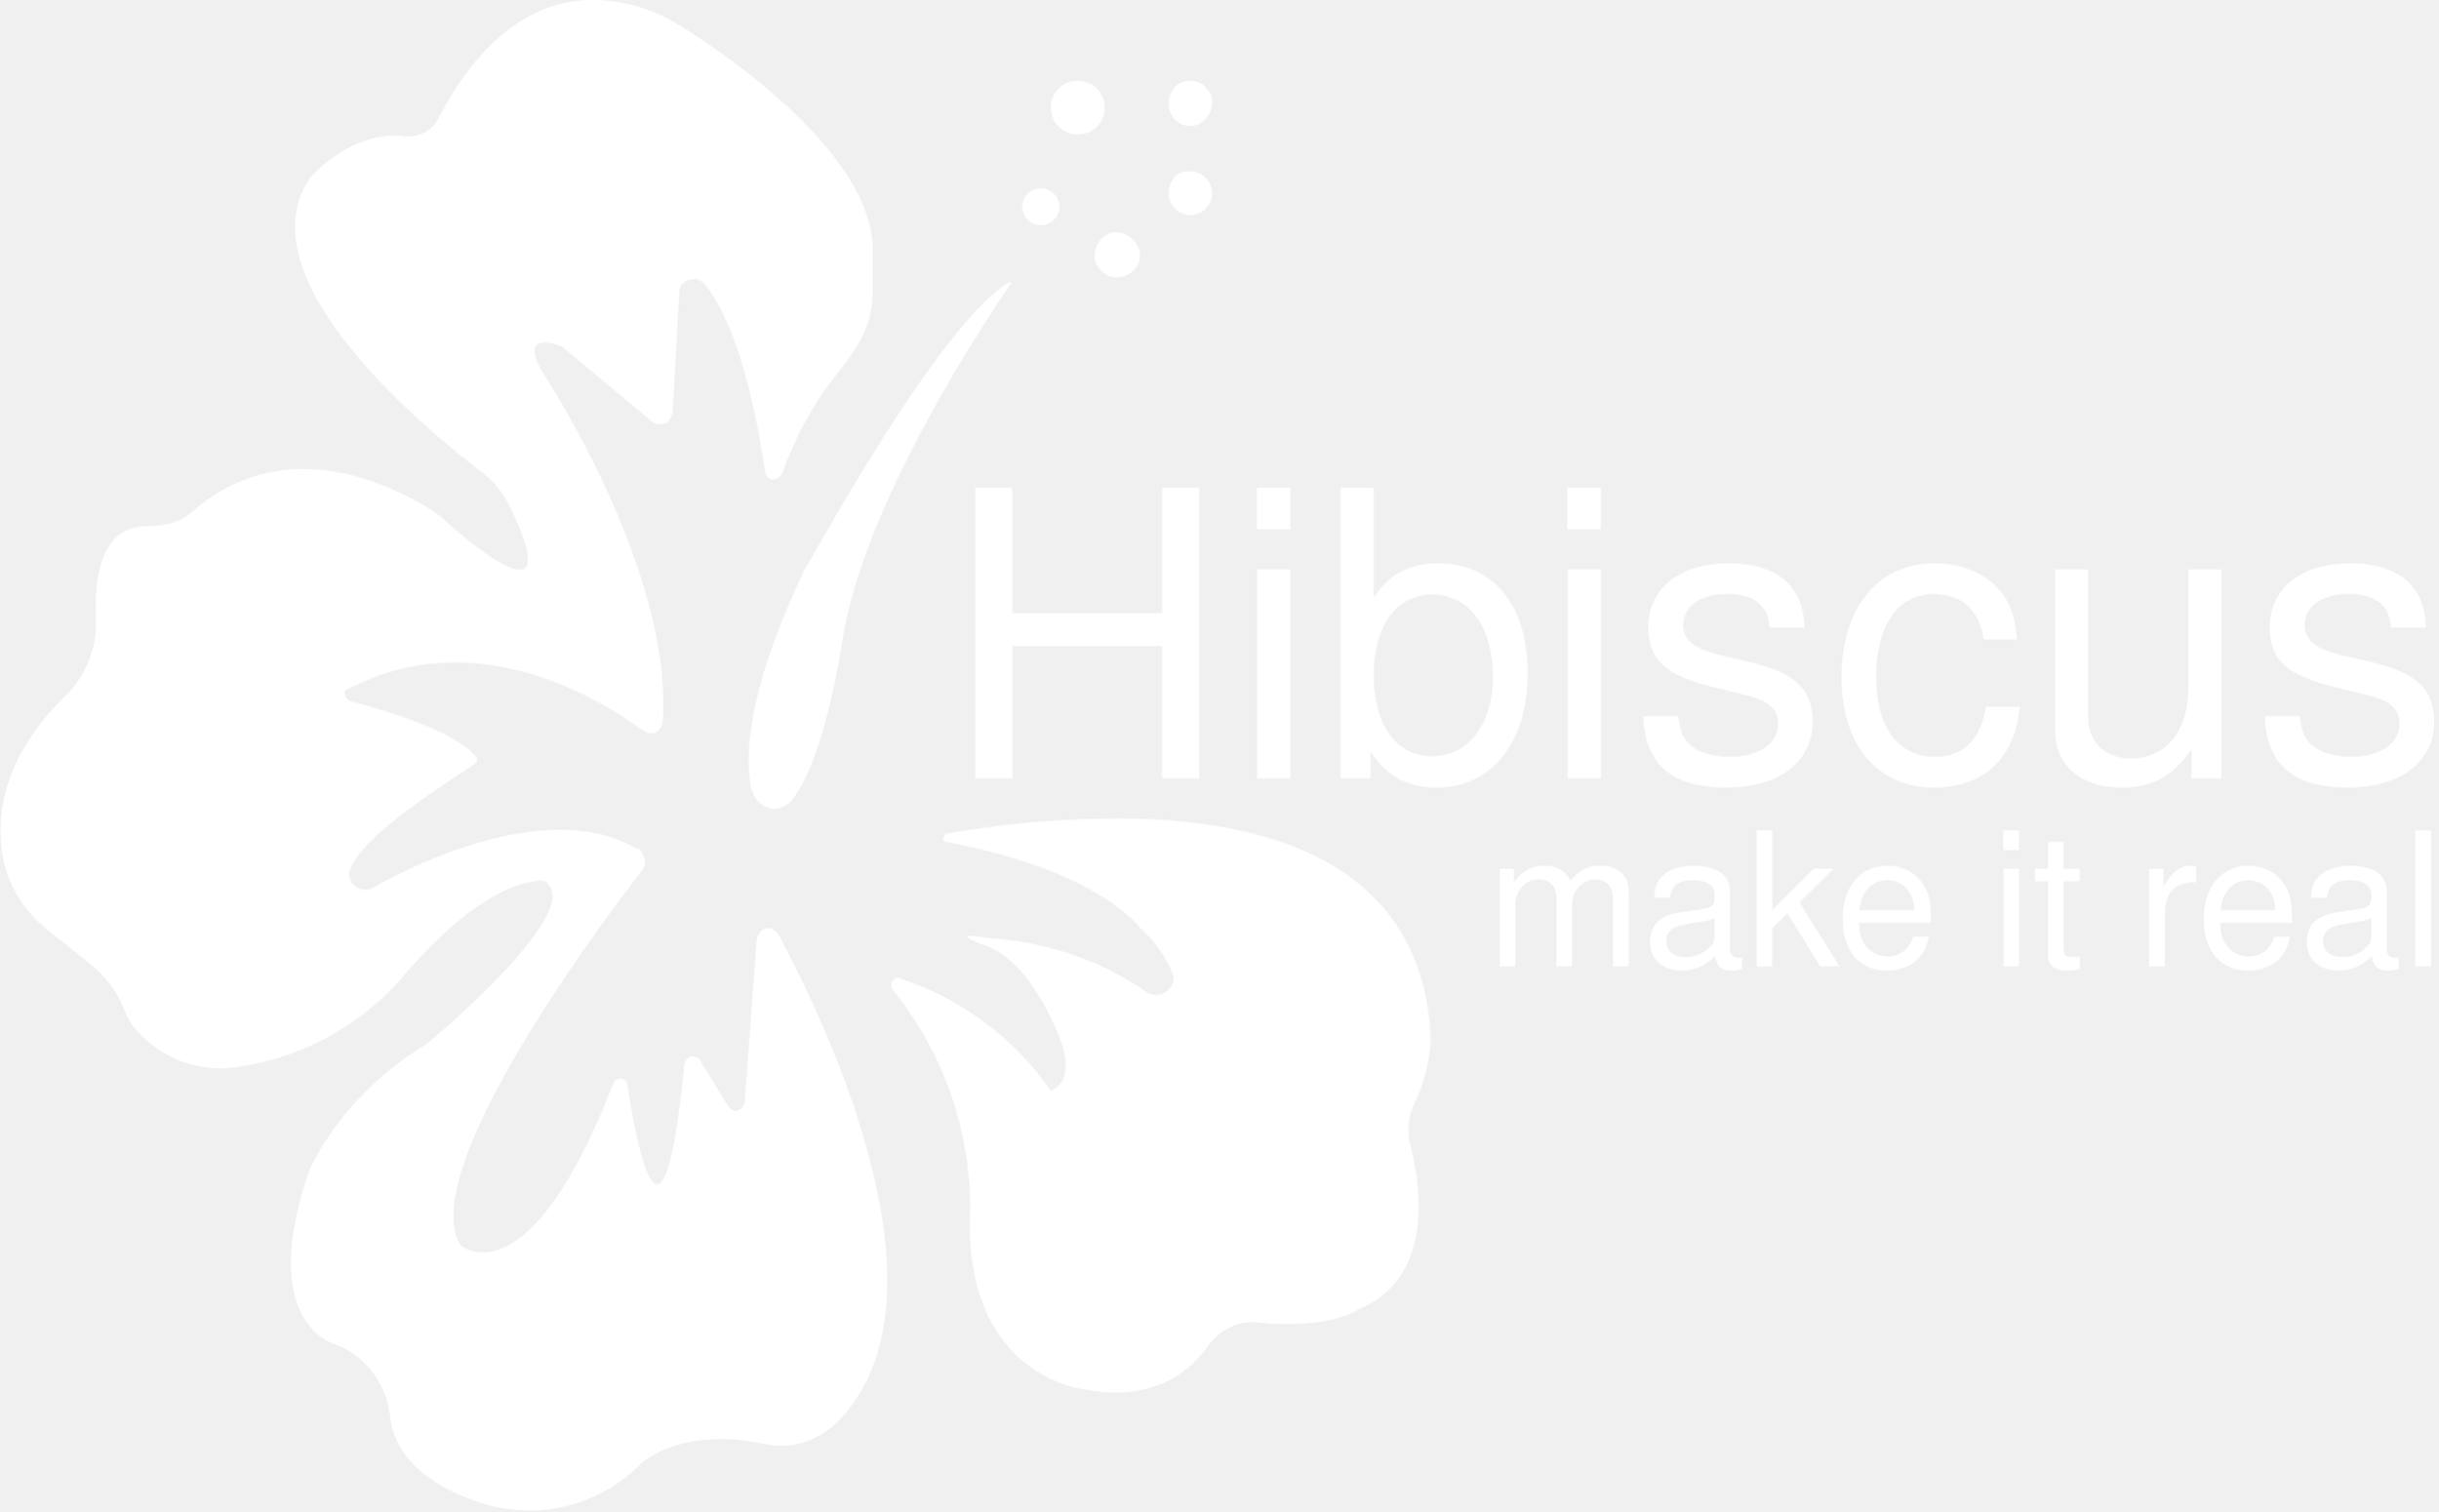
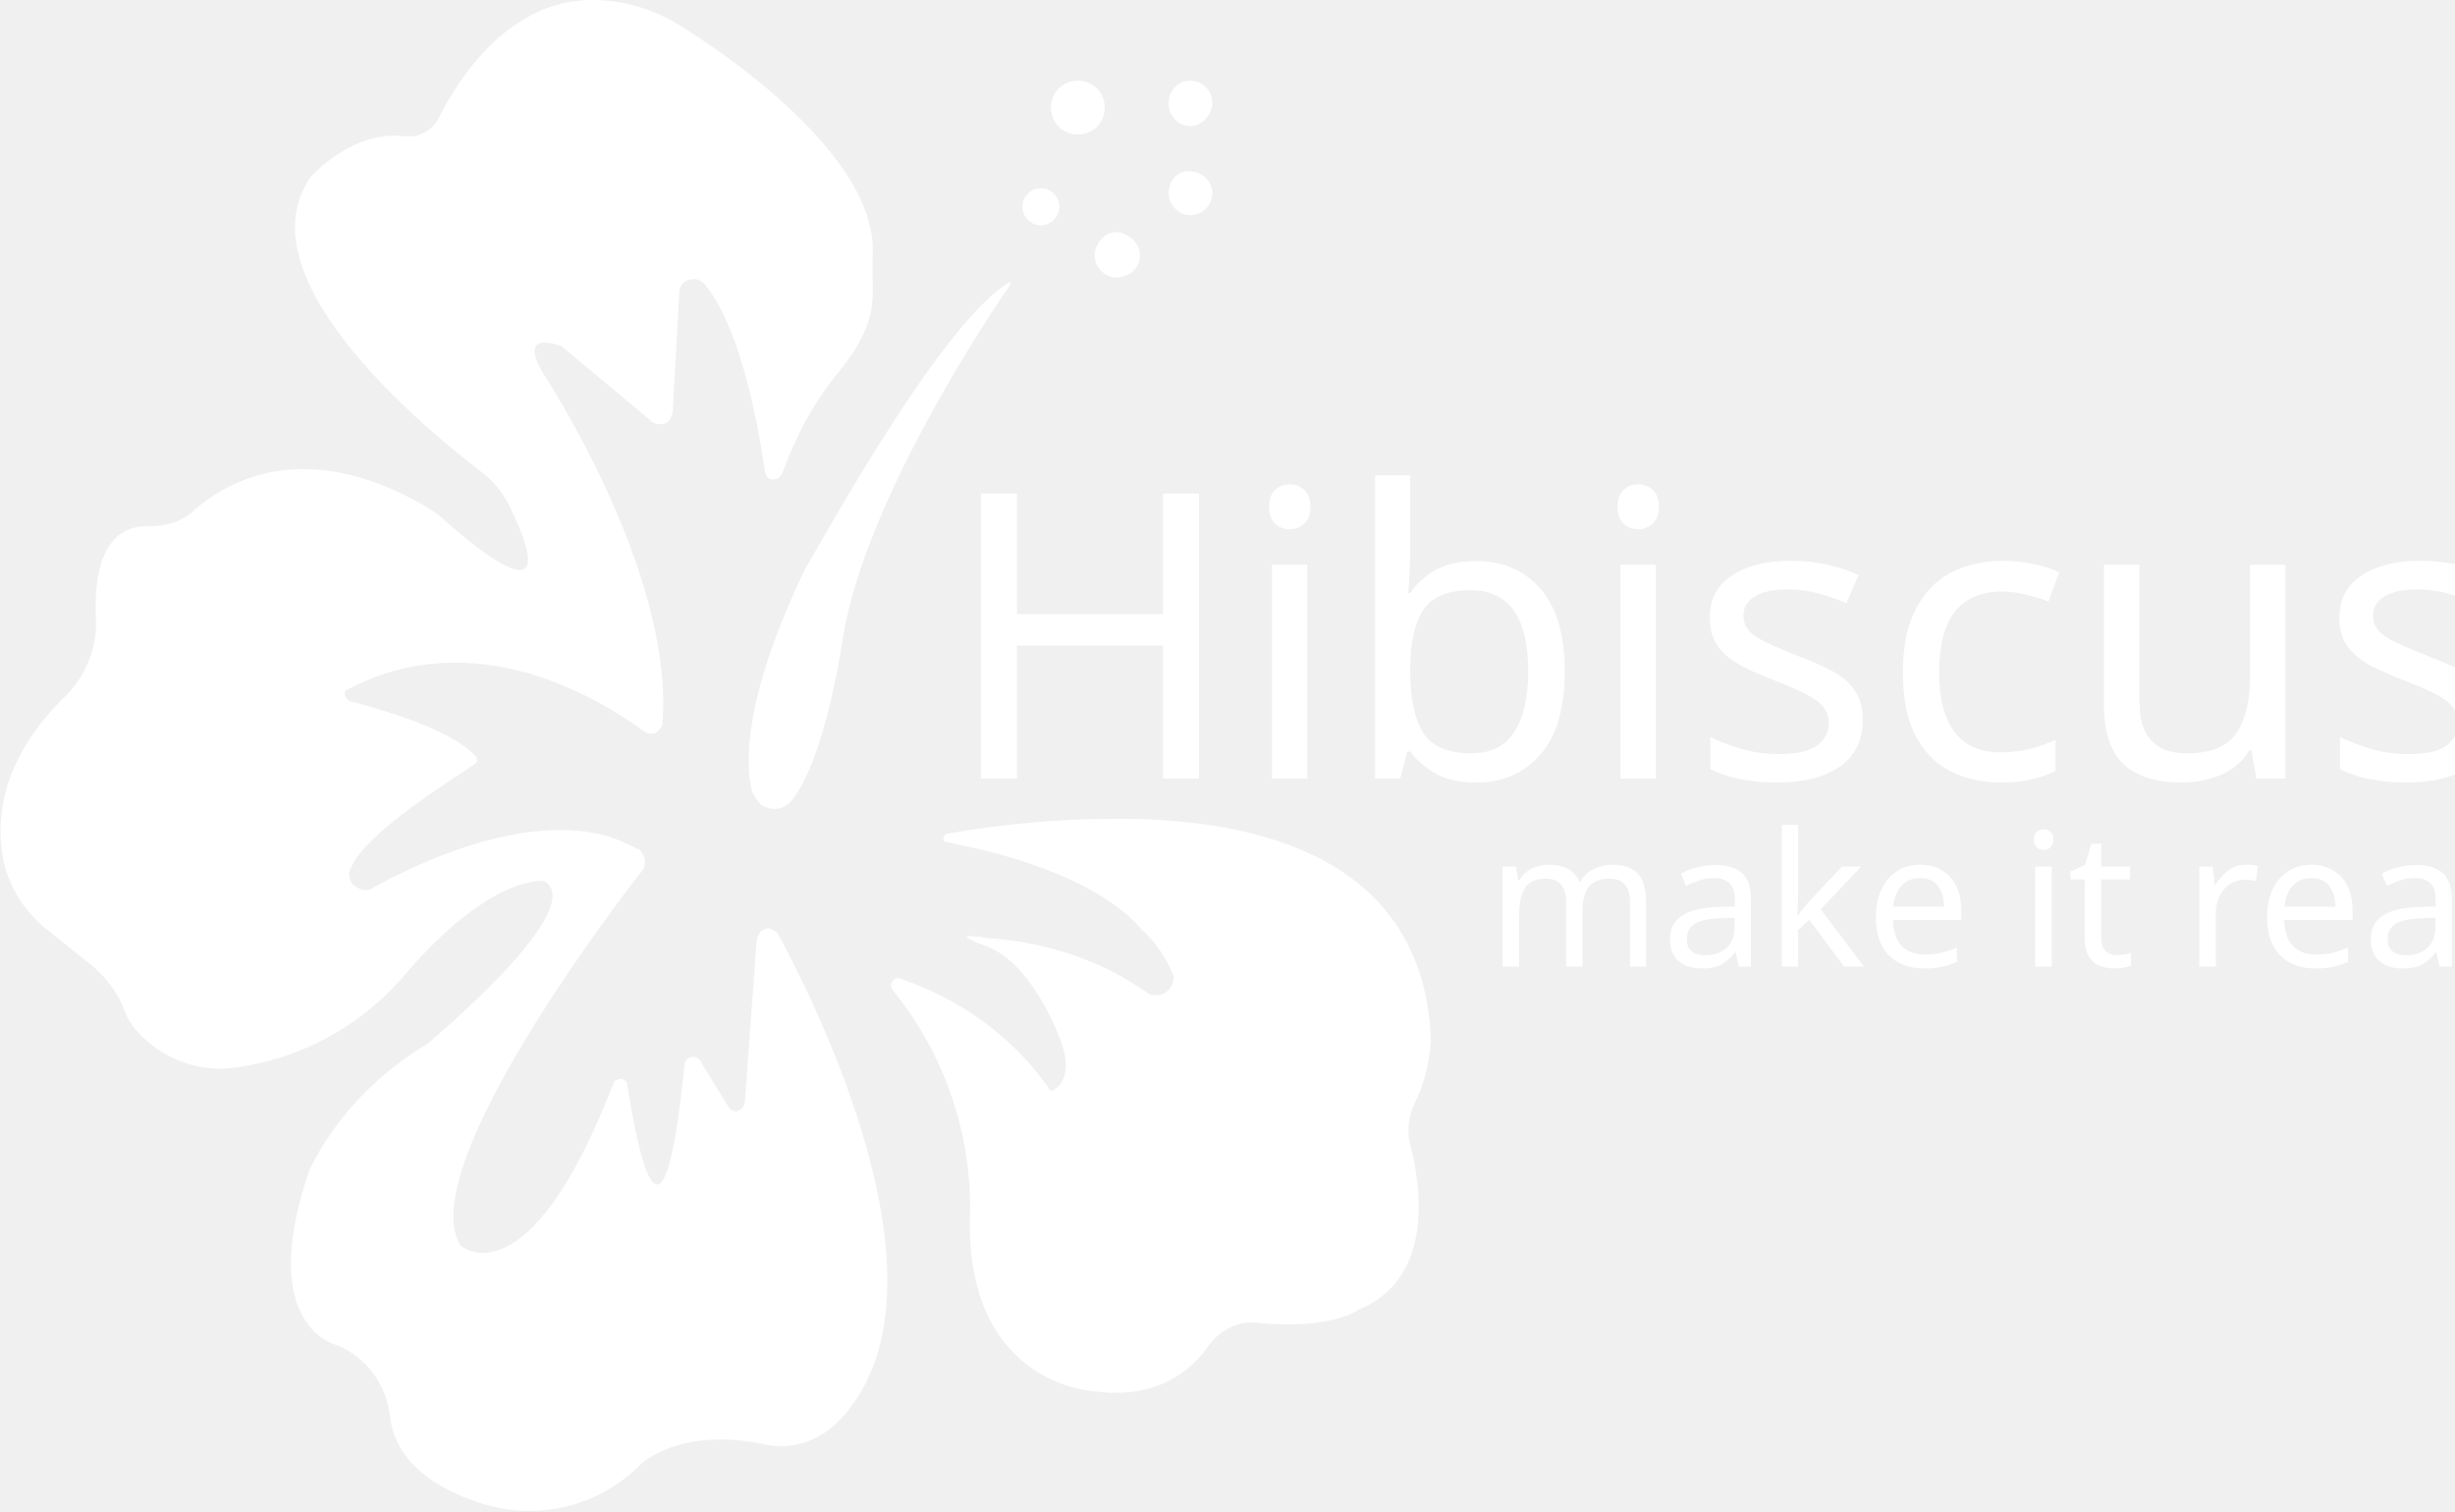
- <svg xmlns="http://www.w3.org/2000/svg" version="1.1" id="a3105d91-f7c2-4f08-9b98-2f044aa0bb53" x="0px" y="0px" viewBox="0 0 145 89.9" style="enable-background:new 0 0 145 89.9;" xml:space="preserve">
+ <svg xmlns="http://www.w3.org/2000/svg" version="1.1" id="a3105d91-f7c2-4f08-9b98-2f044aa0bb53" x="0px" y="0px" viewBox="0 0 146 89.9" style="enable-background:new 0 0 146 89.9;" xml:space="preserve">
  <style type="text/css">
	.st0{fill:#FFFFFF;}
- 	.st1{font-family:'Helvetica';}
+ 	.st1{font-family:'ArialMT';}
	.st2{font-size:23.74px;}
	.st3{font-size:11.1px;}
</style>
  <path class="st0" d="M56.3,49.6c-0.1,0-0.2,0.2-0.2,0.3s0.1,0.2,0.2,0.2c9.1,1.7,11.5,5.1,11.5,5.1c0.9,0.8,1.6,1.8,2,2.9  c0,0.6-0.4,1-0.9,1.1l0,0c-0.2,0-0.4,0-0.6-0.1c-2.8-2-6.2-3.1-9.6-3.3c0,0-2.7-0.5,0,0.5s4.3,5.4,4.3,5.4c1.1,2.7-0.5,3.2-0.5,3.2  c-2.2-3.2-5.4-5.5-9-6.7c-0.2-0.1-0.4,0.1-0.5,0.3l0,0c0,0.1,0,0.3,0.1,0.4c3,3.7,4.6,8.3,4.6,13c-0.5,10.2,7,10.8,7,10.8  c4,0.7,6.2-1.2,7.2-2.7c0.7-0.9,1.8-1.5,3-1.3c4.3,0.4,5.9-0.8,5.9-0.8c4.6-1.9,3.7-7.5,3-10.1c-0.1-0.7,0-1.5,0.3-2.1  c0.6-1.2,0.9-2.5,1-3.8C84.7,51,74.8,48.7,66.5,48.7C63.1,48.7,59.6,49,56.3,49.6" />
  <path class="st0" d="M26.1,7c-0.4,0.8-1.2,1.2-2.1,1.1c-2.5-0.3-4.6,1.5-5.3,2.2c-0.2,0.2-0.3,0.3-0.4,0.5  c-3.7,6,7.2,14.9,10.5,17.4c0.6,0.5,1.1,1.1,1.5,1.9c3.4,7-2,2.5-3.8,0.9c-0.4-0.4-0.9-0.7-1.4-1c-6.9-3.9-11.4-1.5-13.5,0.3  c-0.7,0.7-1.7,1-2.7,1c-2.9-0.1-3.3,3-3.2,5.5c0.1,1.7-0.6,3.4-1.8,4.6c-3.5,3.4-4.1,6.7-3.8,9.1c0.2,1.9,1.2,3.6,2.7,4.8l2.5,2  C6.2,58,7,59,7.4,60.1c0.2,0.6,0.6,1.1,1,1.5c1.5,1.5,3.6,2.2,5.6,1.9c3.8-0.5,7.3-2.4,9.8-5.2c4.7-5.6,7.7-5.9,8.4-5.9  c0.1,0,0.2,0,0.3,0.1c2.3,1.8-7.1,9.6-7.1,9.6c-3,1.8-5.5,4.4-7,7.5C15.2,78.9,20,80,20,80c1.8,0.7,3,2.4,3.2,4.3  c0.5,4.3,6.5,5.4,6.5,5.4c3.1,0.6,6.3-0.4,8.5-2.7c2.3-1.7,5.3-1.5,7.2-1.1c1.7,0.4,3.4-0.2,4.6-1.5c6.8-7.3-0.7-23.2-3.7-28.8  c-0.2-0.3-0.6-0.5-0.9-0.3l0,0c-0.2,0.1-0.3,0.3-0.4,0.6l-0.7,9.6c0,0.3-0.2,0.5-0.5,0.6c-0.2,0-0.4-0.1-0.5-0.3  c-0.5-0.8-1.1-1.8-1.6-2.6c-0.1-0.3-0.4-0.4-0.7-0.3c-0.2,0.1-0.3,0.3-0.3,0.5c-1.3,12.9-2.8,4.9-3.4,1.1c0-0.2-0.3-0.4-0.5-0.3l0,0  c-0.1,0-0.3,0.1-0.3,0.2c-5.1,13.2-9.1,9.7-9.1,9.7c-2.7-4.2,7.9-18.6,10.7-22.2c0.4-0.4,0.3-1-0.1-1.4c0,0,0,0-0.1,0  s-0.1-0.1-0.2-0.1c-5.2-2.9-13.2,1.1-15.5,2.4c-0.4,0.3-1,0.1-1.3-0.3c-0.1-0.2-0.2-0.5-0.1-0.7c0.7-2.2,6.4-5.6,7.5-6.4  c0.1-0.1,0.1-0.3,0-0.4l0,0c-1.4-1.6-5.6-2.8-7.5-3.3c-0.2-0.1-0.3-0.3-0.3-0.5c0-0.1,0.1-0.2,0.2-0.2c7.6-4,15,0.6,17.6,2.5  c0.3,0.2,0.7,0.2,0.9-0.1l0,0c0.1-0.1,0.2-0.2,0.2-0.4c0.7-9-7.1-20.8-7.1-20.8c-1.6-2.7,1.1-1.6,1.1-1.6l5.4,4.5  c0.3,0.2,0.8,0.2,1-0.1c0.1-0.1,0.1-0.3,0.2-0.4l0.4-7.2c0-0.5,0.4-0.8,0.9-0.8l0,0c0.2,0,0.4,0.1,0.6,0.3c2,2.4,3.1,7.7,3.6,11.2  c0.1,0.3,0.3,0.5,0.6,0.4l0,0c0.2,0,0.3-0.2,0.4-0.3c0.8-2.2,1.9-4.3,3.4-6.1c2.2-2.7,2-4.2,2-5.4c0-0.5,0-1.1,0-1.6  C52.2,8.5,40.4,1.5,40.4,1.5C38.8,0.5,37,0,35.2,0C30.3,0,27.3,4.6,26.1,7" />
-   <path class="st0" d="M60,16.8c0.1,0,0.2,0,0.1,0.1c-1.3,1.9-8.7,12.9-10,21.2c0,0-1,7-3,9.5c-0.5,0.6-1.3,0.7-1.9,0.2l0,0  c-0.2-0.2-0.4-0.5-0.5-0.8c-0.4-1.8-0.4-5.7,3.2-13.2C48,33.8,55.7,19.4,60,16.8" />
-   <path class="st0" d="M67.8,15.2c0,0.7-0.6,1.3-1.4,1.3c-0.7,0-1.3-0.6-1.3-1.3s0.6-1.4,1.3-1.4l0,0l0,0  C67.2,13.9,67.8,14.5,67.8,15.2" />
+   <path class="st0" d="M60,16.8c0.1,0,0.2,0,0.1,0.1c-1.3,1.9-8.7,12.9-10,21.2c0,0-1,7-3,9.5c-0.5,0.6-1.3,0.7-1.9,0.2c0,0,0,0,0,0  c-0.2-0.2-0.4-0.5-0.5-0.8c-0.4-1.8-0.4-5.7,3.2-13.2C48,33.8,55.7,19.4,60,16.8" />
+   <path class="st0" d="M67.8,15.2c0,0.7-0.6,1.3-1.4,1.3c-0.7,0-1.3-0.6-1.3-1.3c0-0.7,0.6-1.4,1.3-1.4c0,0,0,0,0,0l0,0  C67.2,13.9,67.8,14.5,67.8,15.2" />
  <path class="st0" d="M70.8,10.2c0.7,0,1.3,0.6,1.3,1.3s-0.6,1.3-1.3,1.3c-0.7,0-1.3-0.6-1.3-1.3C69.5,10.7,70.1,10.1,70.8,10.2  C70.8,10.1,70.8,10.1,70.8,10.2L70.8,10.2" />
-   <path class="st0" d="M70.8,4.8c0.7,0,1.3,0.6,1.3,1.3s-0.6,1.4-1.3,1.4c-0.7,0-1.3-0.6-1.3-1.3l0,0l0,0C69.5,5.4,70,4.8,70.8,4.8  L70.8,4.8" />
-   <path class="st0" d="M64.1,4.8c0.9,0,1.6,0.7,1.6,1.6S65,8,64.1,8s-1.6-0.7-1.6-1.6l0,0C62.5,5.5,63.2,4.8,64.1,4.8" />
-   <path class="st0" d="M61.9,11.2c0.6,0,1.1,0.5,1.1,1.1s-0.5,1.1-1.1,1.1s-1.1-0.5-1.1-1.1l0,0l0,0C60.8,11.7,61.3,11.2,61.9,11.2  L61.9,11.2" />
-   <text transform="matrix(1 0 0 1 56.0387 46.3101)" class="st0 st1 st2">Hibiscus</text>
-   <text transform="matrix(1 0 0 1 88.4208 57.4965)" class="st0 st1 st3">make it real</text>
+   <path class="st0" d="M70.8,4.8c0.7,0,1.3,0.6,1.3,1.3c0,0.7-0.6,1.4-1.3,1.4c-0.7,0-1.3-0.6-1.3-1.3c0,0,0,0,0,0l0,0  C69.5,5.4,70,4.8,70.8,4.8C70.8,4.8,70.8,4.8,70.8,4.8" />
+   <path class="st0" d="M64.1,4.8c0.9,0,1.6,0.7,1.6,1.6C65.7,7.3,65,8,64.1,8c-0.9,0-1.6-0.7-1.6-1.6l0,0C62.5,5.5,63.2,4.8,64.1,4.8" />
+   <path class="st0" d="M61.9,11.2c0.6,0,1.1,0.5,1.1,1.1c0,0.6-0.5,1.1-1.1,1.1c-0.6,0-1.1-0.5-1.1-1.1c0,0,0,0,0,0l0,0  C60.8,11.7,61.3,11.2,61.9,11.2C61.9,11.2,61.9,11.2,61.9,11.2" />
+   <text transform="matrix(1 0 0 1 56.0398 46.3099)" class="st0 st1 st2">Hibiscus</text>
+   <text transform="matrix(1 0 0 1 88.4207 57.4964)" class="st0 st1 st3">make it real</text>
</svg>
